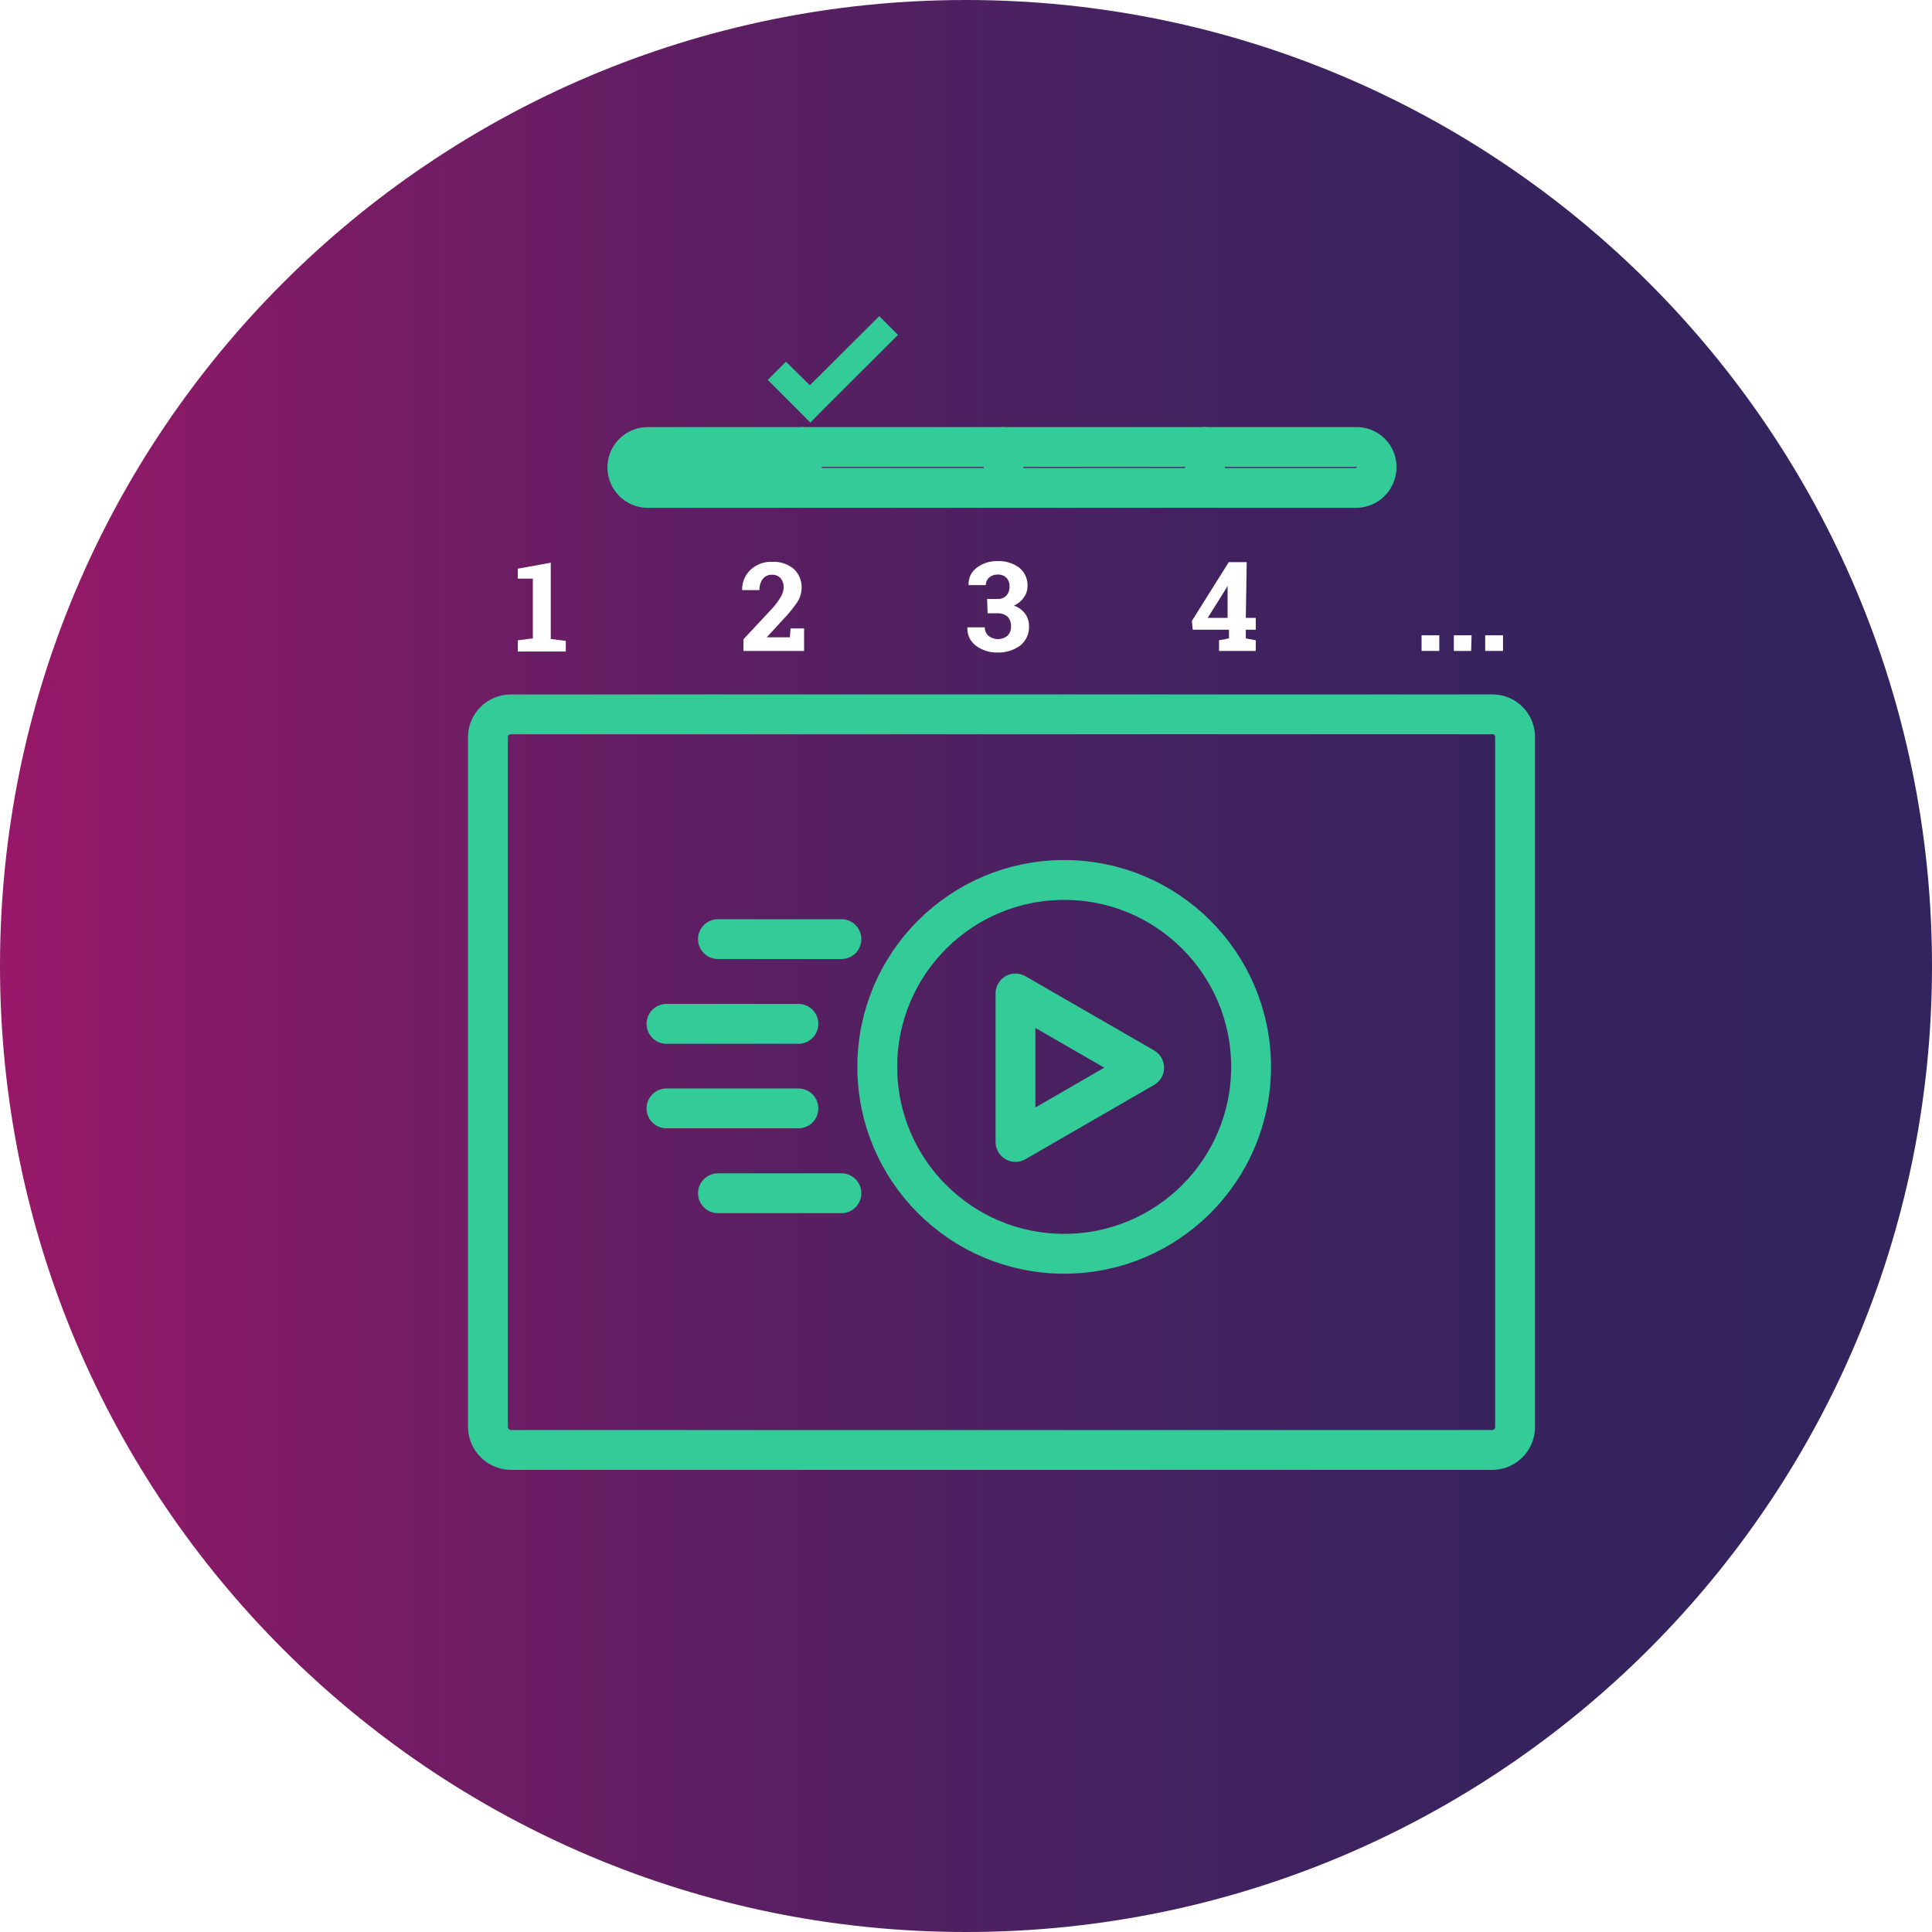
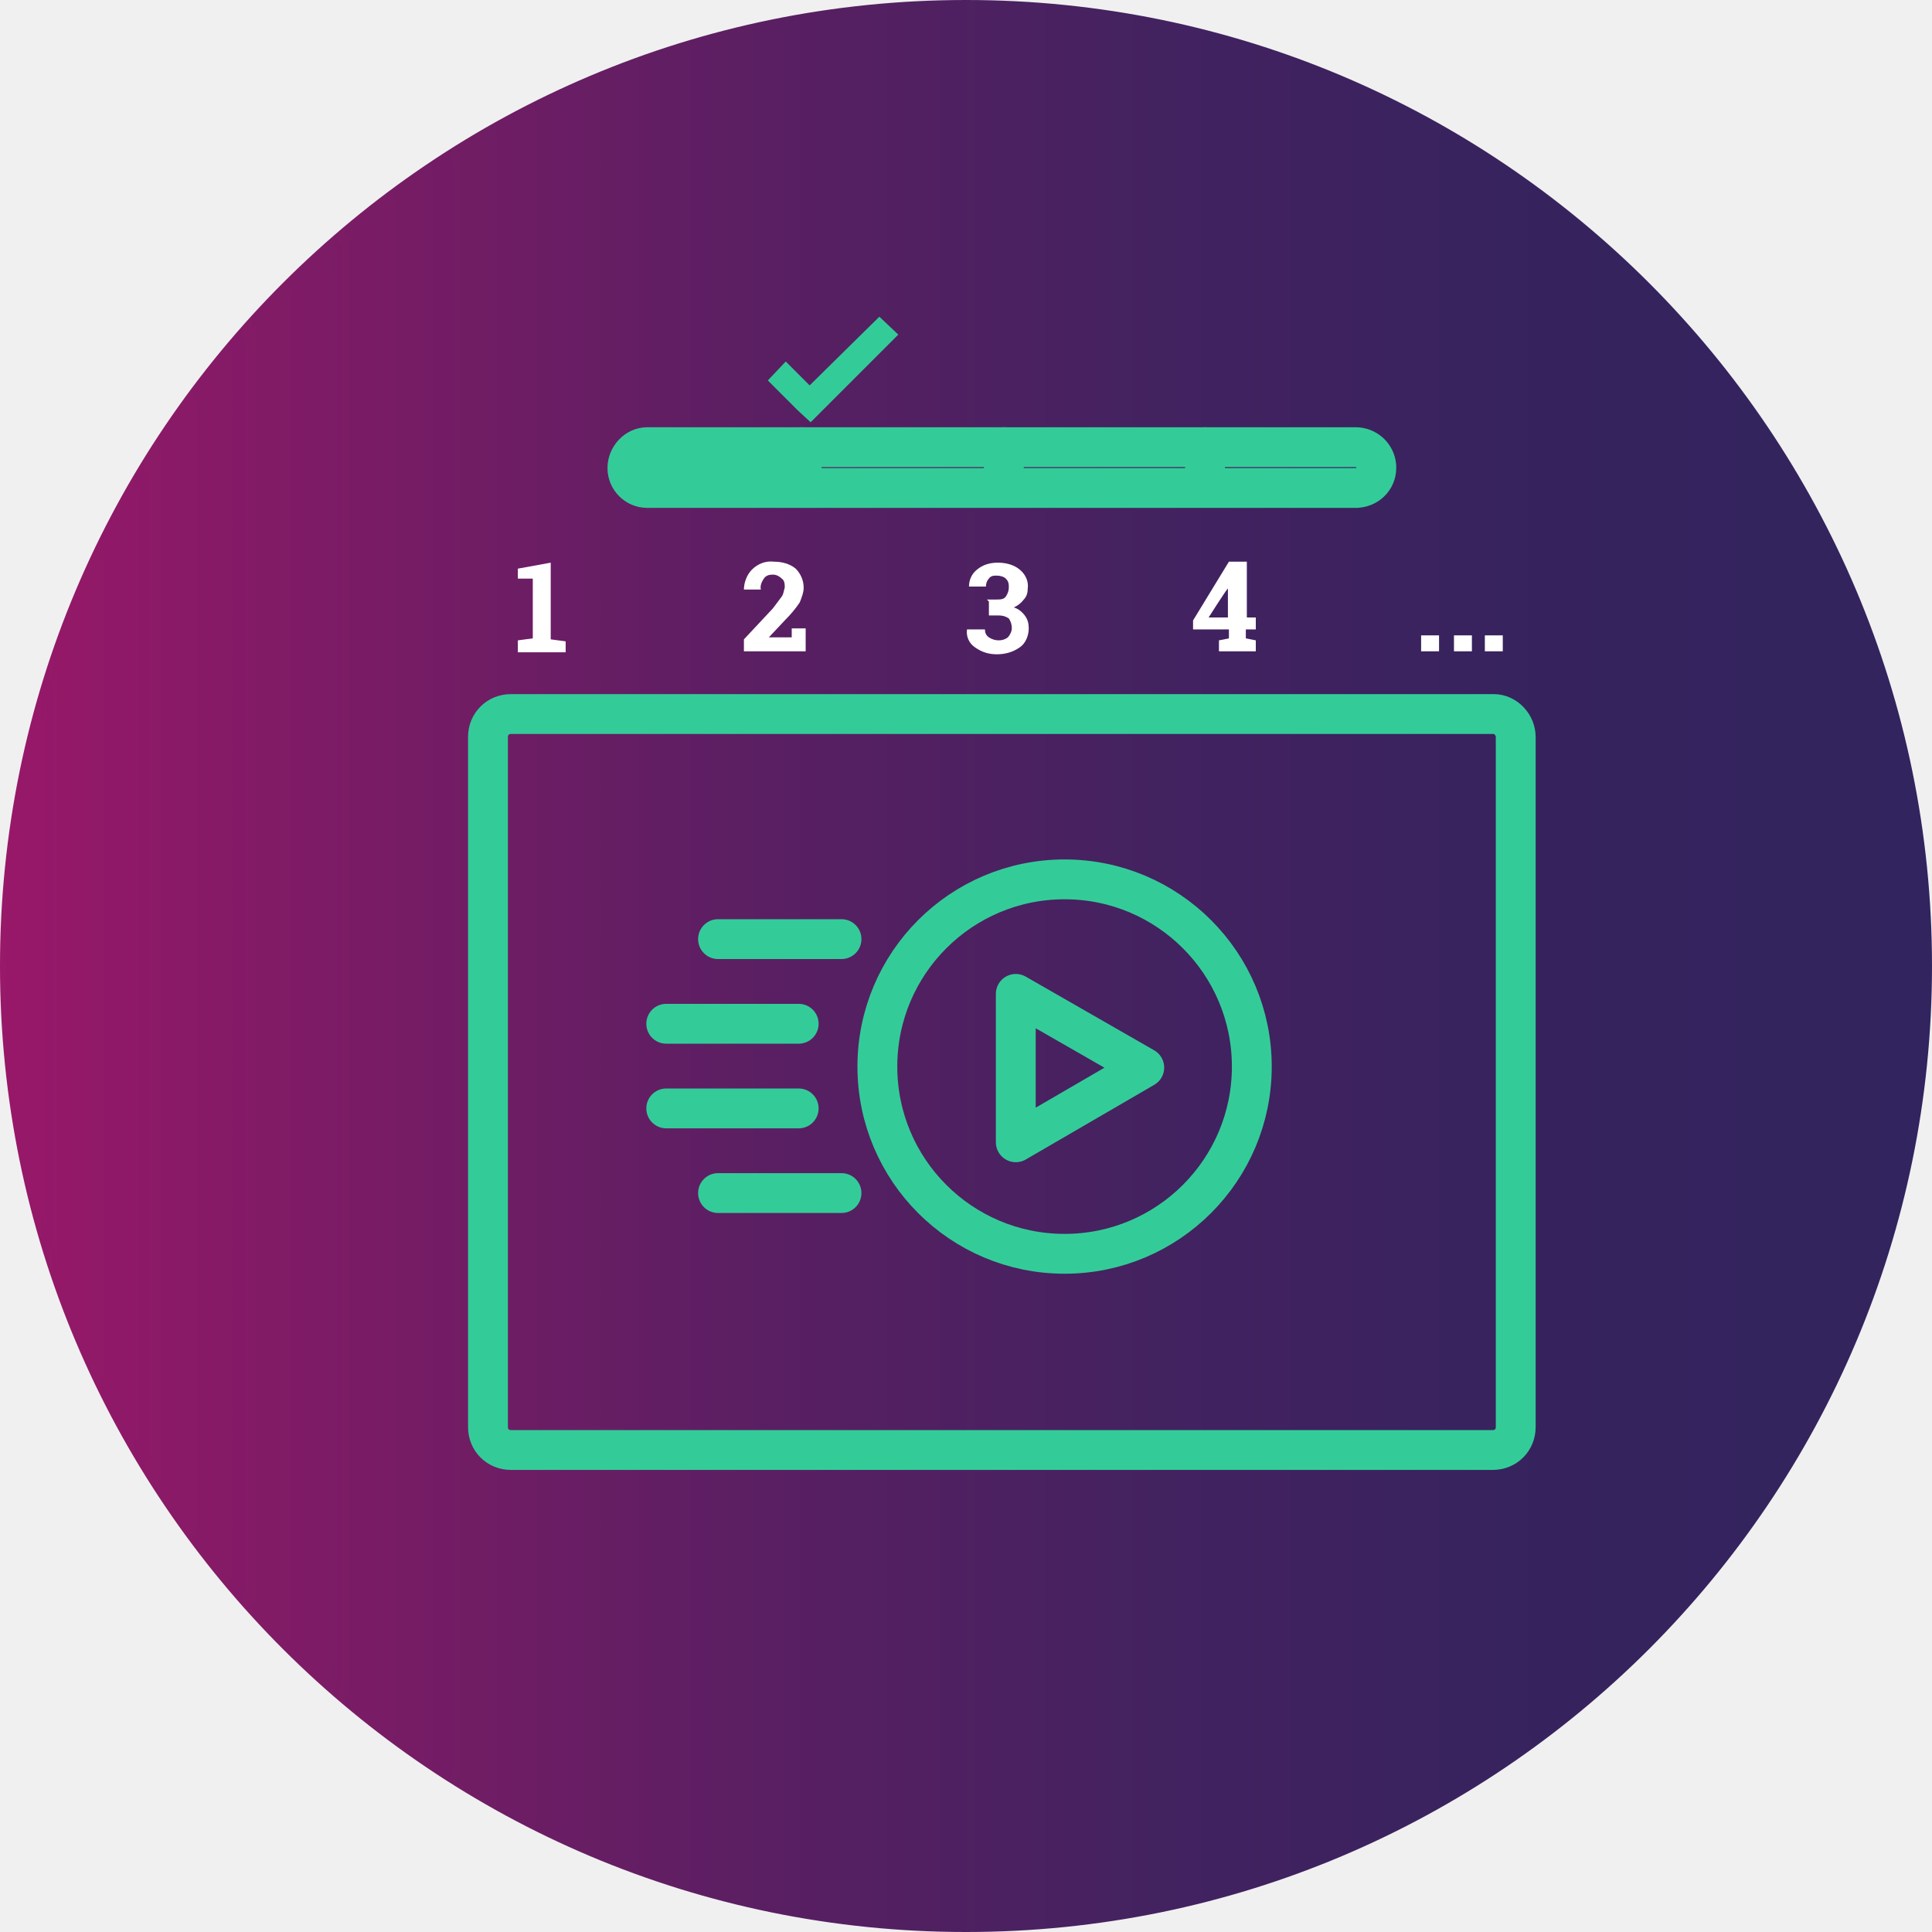
- <svg xmlns="http://www.w3.org/2000/svg" xmlns:xlink="http://www.w3.org/1999/xlink" viewBox="0 0 194.02 194.02">
+ <svg xmlns="http://www.w3.org/2000/svg" id="Ebene_1" data-name="Ebene 1" version="1.1" viewBox="0 0 194 194">
  <defs>
-     <style>.cls-1{fill:#eee;}.cls-2{fill:#fff;}.cls-3{stroke-miterlimit:10;isolation:isolate;fill:url(#Unbenannter_Verlauf_5);stroke:url(#Unbenannter_Verlauf_5-2);}.cls-4{fill:none;stroke:#3c9;stroke-linecap:round;stroke-linejoin:round;stroke-width:4px;}.cls-5{fill:#3c9;}</style>
-     <linearGradient id="Unbenannter_Verlauf_5" x1="0.5" y1="97.01" x2="193.52" y2="97.01" gradientUnits="userSpaceOnUse">
+     <style>
+       .cls-1 {
+         fill: #eee;
+       }
+ 
+       .cls-1, .cls-2, .cls-3 {
+         stroke-width: 0px;
+       }
+ 
+       .cls-4 {
+         fill: none;
+         stroke: #3c9;
+         stroke-linecap: round;
+         stroke-linejoin: round;
+         stroke-width: 4px;
+       }
+ 
+       .cls-5 {
+         fill: url(#Unbenannter_Verlauf);
+         isolation: isolate;
+         stroke: url(#Unbenannter_Verlauf_2);
+         stroke-miterlimit: 10;
+       }
+ 
+       .cls-2 {
+         fill: #3c9;
+       }
+ 
+       .cls-3 {
+         fill: #fff;
+       }
+     </style>
+     <linearGradient id="Unbenannter_Verlauf" data-name="Unbenannter Verlauf" x1=".5" y1="99" x2="193.5" y2="99" gradientTransform="translate(0 196) scale(1 -1)" gradientUnits="userSpaceOnUse">
      <stop offset="0" stop-color="#981869" />
-       <stop offset="0.19" stop-color="#771c65" />
-       <stop offset="0.4" stop-color="#591f62" />
-       <stop offset="0.61" stop-color="#432260" />
-       <stop offset="0.81" stop-color="#36235e" />
+       <stop offset=".2" stop-color="#771c65" />
+       <stop offset=".4" stop-color="#591f62" />
+       <stop offset=".6" stop-color="#432260" />
+       <stop offset=".8" stop-color="#36235e" />
      <stop offset="1" stop-color="#32245e" />
    </linearGradient>
-     <linearGradient id="Unbenannter_Verlauf_5-2" x1="0" y1="97.01" x2="194.02" y2="97.01" xlink:href="#Unbenannter_Verlauf_5" />
+     <linearGradient id="Unbenannter_Verlauf_2" data-name="Unbenannter Verlauf 2" x1="0" y1="99" x2="194" y2="99" gradientTransform="translate(0 196) scale(1 -1)" gradientUnits="userSpaceOnUse">
+       <stop offset="0" stop-color="#981869" />
+       <stop offset=".2" stop-color="#771c65" />
+       <stop offset=".4" stop-color="#591f62" />
+       <stop offset=".6" stop-color="#432260" />
+       <stop offset=".8" stop-color="#36235e" />
+       <stop offset="1" stop-color="#32245e" />
+     </linearGradient>
  </defs>
-   <g id="Lock">
-     <rect class="cls-1" x="-630.65" y="-692.95" width="1921.02" height="3438.64" />
-     <rect class="cls-2" x="-137.82" y="-35.24" width="459.57" height="496.34" rx="10" />
-     <circle class="cls-3" cx="97.01" cy="97.01" r="96.51" />
-     <path class="cls-2" d="M52,64.3l1.51-.19v-6H52v-1l3.31-.6v7.66l1.51.19v1.07H52Z" />
-     <path class="cls-2" d="M74.66,65.37V64.2l2.89-3.1a6.72,6.72,0,0,0,.89-1.21A2,2,0,0,0,78.7,59a1.38,1.38,0,0,0-.3-.92,1.06,1.06,0,0,0-.86-.36,1.1,1.1,0,0,0-.94.42,1.76,1.76,0,0,0-.33,1.12H74.53v0a2.68,2.68,0,0,1,.8-2,3,3,0,0,1,2.22-.84,3.11,3.11,0,0,1,2.17.72A2.46,2.46,0,0,1,80.5,59a2.64,2.64,0,0,1-.45,1.49,13.48,13.48,0,0,1-1.47,1.79L77,64v0h2.32l.07-.89h1.36v2.26Z" />
-     <path class="cls-2" d="M99.13,60.15h1a1.19,1.19,0,0,0,.94-.34,1.28,1.28,0,0,0,.31-.92,1.2,1.2,0,0,0-.31-.87,1.18,1.18,0,0,0-.89-.32,1.28,1.28,0,0,0-.84.29,1,1,0,0,0-.34.77H97.27v0a2,2,0,0,1,.8-1.73,3.23,3.23,0,0,1,2.08-.68,3.42,3.42,0,0,1,2.21.66,2.28,2.28,0,0,1,.83,1.89,1.91,1.91,0,0,1-.37,1.1,2.42,2.42,0,0,1-1,.82,2.35,2.35,0,0,1,1.13.81,2.13,2.13,0,0,1,.39,1.27,2.33,2.33,0,0,1-.89,1.93,3.65,3.65,0,0,1-2.29.7A3.48,3.48,0,0,1,98,64.84,2.12,2.12,0,0,1,97.15,63v0H98.9a1.1,1.1,0,0,0,.36.85,1.53,1.53,0,0,0,1.91,0,1.23,1.23,0,0,0,.36-.93,1.36,1.36,0,0,0-.35-1,1.48,1.48,0,0,0-1-.33h-1Z" />
-     <path class="cls-2" d="M125.11,62.05h1v1.19h-1v.87l1,.19v1.07h-3.69V64.3l1-.19v-.87h-3.64l-.09-.88,3.71-5.91h1.8Zm-3.83,0h2V58.83h0l-.14.26Z" />
-     <path class="cls-2" d="M144.54,65.37h-1.78V63.8h1.78Z" />
-     <path class="cls-2" d="M147.74,65.37H146V63.8h1.78Z" />
-     <path class="cls-2" d="M150.94,65.37h-1.79V63.8h1.79Z" />
-     <polygon class="cls-4" points="114.9 107.22 101.98 99.77 101.98 114.68 114.9 107.22" />
-     <circle class="cls-4" cx="106.87" cy="107.14" r="18.77" />
-     <line class="cls-4" x1="80.18" y1="102.82" x2="66.93" y2="102.82" />
-     <line class="cls-4" x1="84.5" y1="94.31" x2="72.1" y2="94.31" />
-     <line class="cls-4" x1="80.18" y1="111.31" x2="66.93" y2="111.31" />
-     <line class="cls-4" x1="84.5" y1="119.83" x2="72.1" y2="119.83" />
-     <polygon class="cls-5" points="88.3 31.75 81.33 38.69 78.93 36.32 77.1 38.15 80.1 41.15 81.38 42.44 82.61 41.18 90.18 33.63 88.3 31.75" />
-     <path class="cls-4" d="M136.19,49H65A2.06,2.06,0,0,1,63,47h0A2.06,2.06,0,0,1,65,44.89h71.15A2,2,0,0,1,138.24,47h0A2.07,2.07,0,0,1,136.19,49Z" />
-     <line class="cls-4" x1="80.53" y1="44.89" x2="80.53" y2="48.66" />
-     <line class="cls-4" x1="100.78" y1="44.89" x2="100.78" y2="48.66" />
-     <line class="cls-4" x1="121.01" y1="44.89" x2="121.01" y2="48.66" />
-     <path class="cls-5" d="M80.53,44.72H65A2.05,2.05,0,0,0,63,46.78h0a2,2,0,0,0,2.06,2H80.53Z" />
-     <path class="cls-4" d="M149.9,71.74l-.11,0H51.3A2.29,2.29,0,0,0,49,74v69.29a2.34,2.34,0,0,0,2.26,2.32h98.6a2.3,2.3,0,0,0,2.29-2.29V74A2.26,2.26,0,0,0,149.9,71.74Z" />
-   </g>
+   <line class="cls-1" x1="1290.4" y1="2745.7" x2="-630.7" y2="2745.7" />
+   <circle class="cls-5" cx="97" cy="97" r="96.5" />
+   <path class="cls-3" d="M52,64.3l1.5-.2v-6h-1.5v-1l3.3-.6v7.7l1.5.2v1.1h-4.8v-1.1Z" />
+   <path class="cls-3" d="M74.7,65.4v-1.2l2.9-3.1c.3-.4.6-.8.9-1.2.2-.3.2-.6.3-.9,0-.3,0-.7-.3-.9-.2-.2-.5-.4-.9-.4-.4,0-.7.1-.9.4-.2.3-.4.7-.3,1.1h-1.7c0-.7.3-1.5.8-2,.6-.6,1.4-.9,2.2-.8.8,0,1.6.2,2.2.7.5.5.8,1.2.8,1.9,0,.5-.2,1-.4,1.5-.4.6-.9,1.2-1.5,1.8l-1.6,1.7h2.3v-.9h1.4v2.3h-6.1Z" />
+   <path class="cls-3" d="M99.1,60.2h1c.3,0,.7,0,.9-.3.2-.3.3-.6.3-.9,0-.3,0-.6-.3-.9-.2-.2-.6-.3-.9-.3-.3,0-.6,0-.8.3-.2.2-.3.5-.3.8h-1.7c0-.7.3-1.3.8-1.7.6-.5,1.3-.7,2.1-.7.8,0,1.6.2,2.2.7.6.5.9,1.2.8,1.9,0,.4-.1.8-.4,1.1-.3.4-.6.6-1,.8.4.1.8.4,1.1.8.3.4.4.8.4,1.3,0,.7-.3,1.5-.9,1.9-.7.5-1.5.7-2.3.7-.8,0-1.5-.2-2.2-.7-.6-.4-.9-1.1-.8-1.8h1.8c0,.3.1.6.4.8.6.4,1.4.4,1.9,0,.2-.2.4-.6.4-.9,0-.4-.1-.7-.3-1-.3-.2-.6-.3-1-.3h-1v-1.4Z" />
+   <path class="cls-3" d="M125.1,62h1v1.2h-1v.9l1,.2v1.1h-3.7v-1.1l1-.2v-.9h-3.6v-.9c0,0,3.6-5.9,3.6-5.9h1.8v5.6ZM121.3,62h2v-3.2h0v.3c-.1,0-2,3-2,3Z" />
+   <path class="cls-3" d="M144.5,65.4h-1.8v-1.6h1.8v1.6Z" />
+   <path class="cls-3" d="M147.7,65.4h-1.7v-1.6h1.8v1.6Z" />
+   <path class="cls-3" d="M150.9,65.4h-1.8v-1.6h1.8v1.6Z" />
+   <polygon class="cls-4" points="114.9 107.2 102 99.8 102 114.7 114.9 107.2" />
+   <circle class="cls-4" cx="106.9" cy="107.1" r="18.8" />
+   <line class="cls-4" x1="80.2" y1="102.8" x2="66.9" y2="102.8" />
+   <line class="cls-4" x1="84.5" y1="94.3" x2="72.1" y2="94.3" />
+   <line class="cls-4" x1="80.2" y1="111.3" x2="66.9" y2="111.3" />
+   <line class="cls-4" x1="84.5" y1="119.8" x2="72.1" y2="119.8" />
+   <polygon class="cls-2" points="88.3 31.8 81.3 38.7 78.9 36.3 77.1 38.2 80.1 41.2 81.4 42.4 82.6 41.2 90.2 33.6 88.3 31.8" />
+   <path class="cls-4" d="M136.2,49h-71.2c-1.1,0-2-.9-2-2h0c0-1.1.9-2.1,2-2.1h71.1c1.1,0,2,.8,2.1,1.9,0,0,0,.1,0,.2h0c0,1.1-.9,2-2.1,2Z" />
+   <line class="cls-4" x1="80.5" y1="44.9" x2="80.5" y2="48.7" />
+   <line class="cls-4" x1="100.8" y1="44.9" x2="100.8" y2="48.7" />
+   <line class="cls-4" x1="121" y1="44.9" x2="121" y2="48.7" />
+   <path class="cls-2" d="M80.5,44.7h-15.5c-1.1,0-2,.9-2,2.1h0c0,1.1.9,2,2,2,0,0,0,0,0,0h15.5v-4.1Z" />
+   <path class="cls-4" d="M149.9,71.7H51.3c-1.3,0-2.3,1-2.3,2.3v69.3c0,1.3,1,2.3,2.3,2.3h98.6c1.3,0,2.3-1,2.3-2.3v-69.3c0-1.2-1-2.3-2.2-2.3Z" />
</svg>
